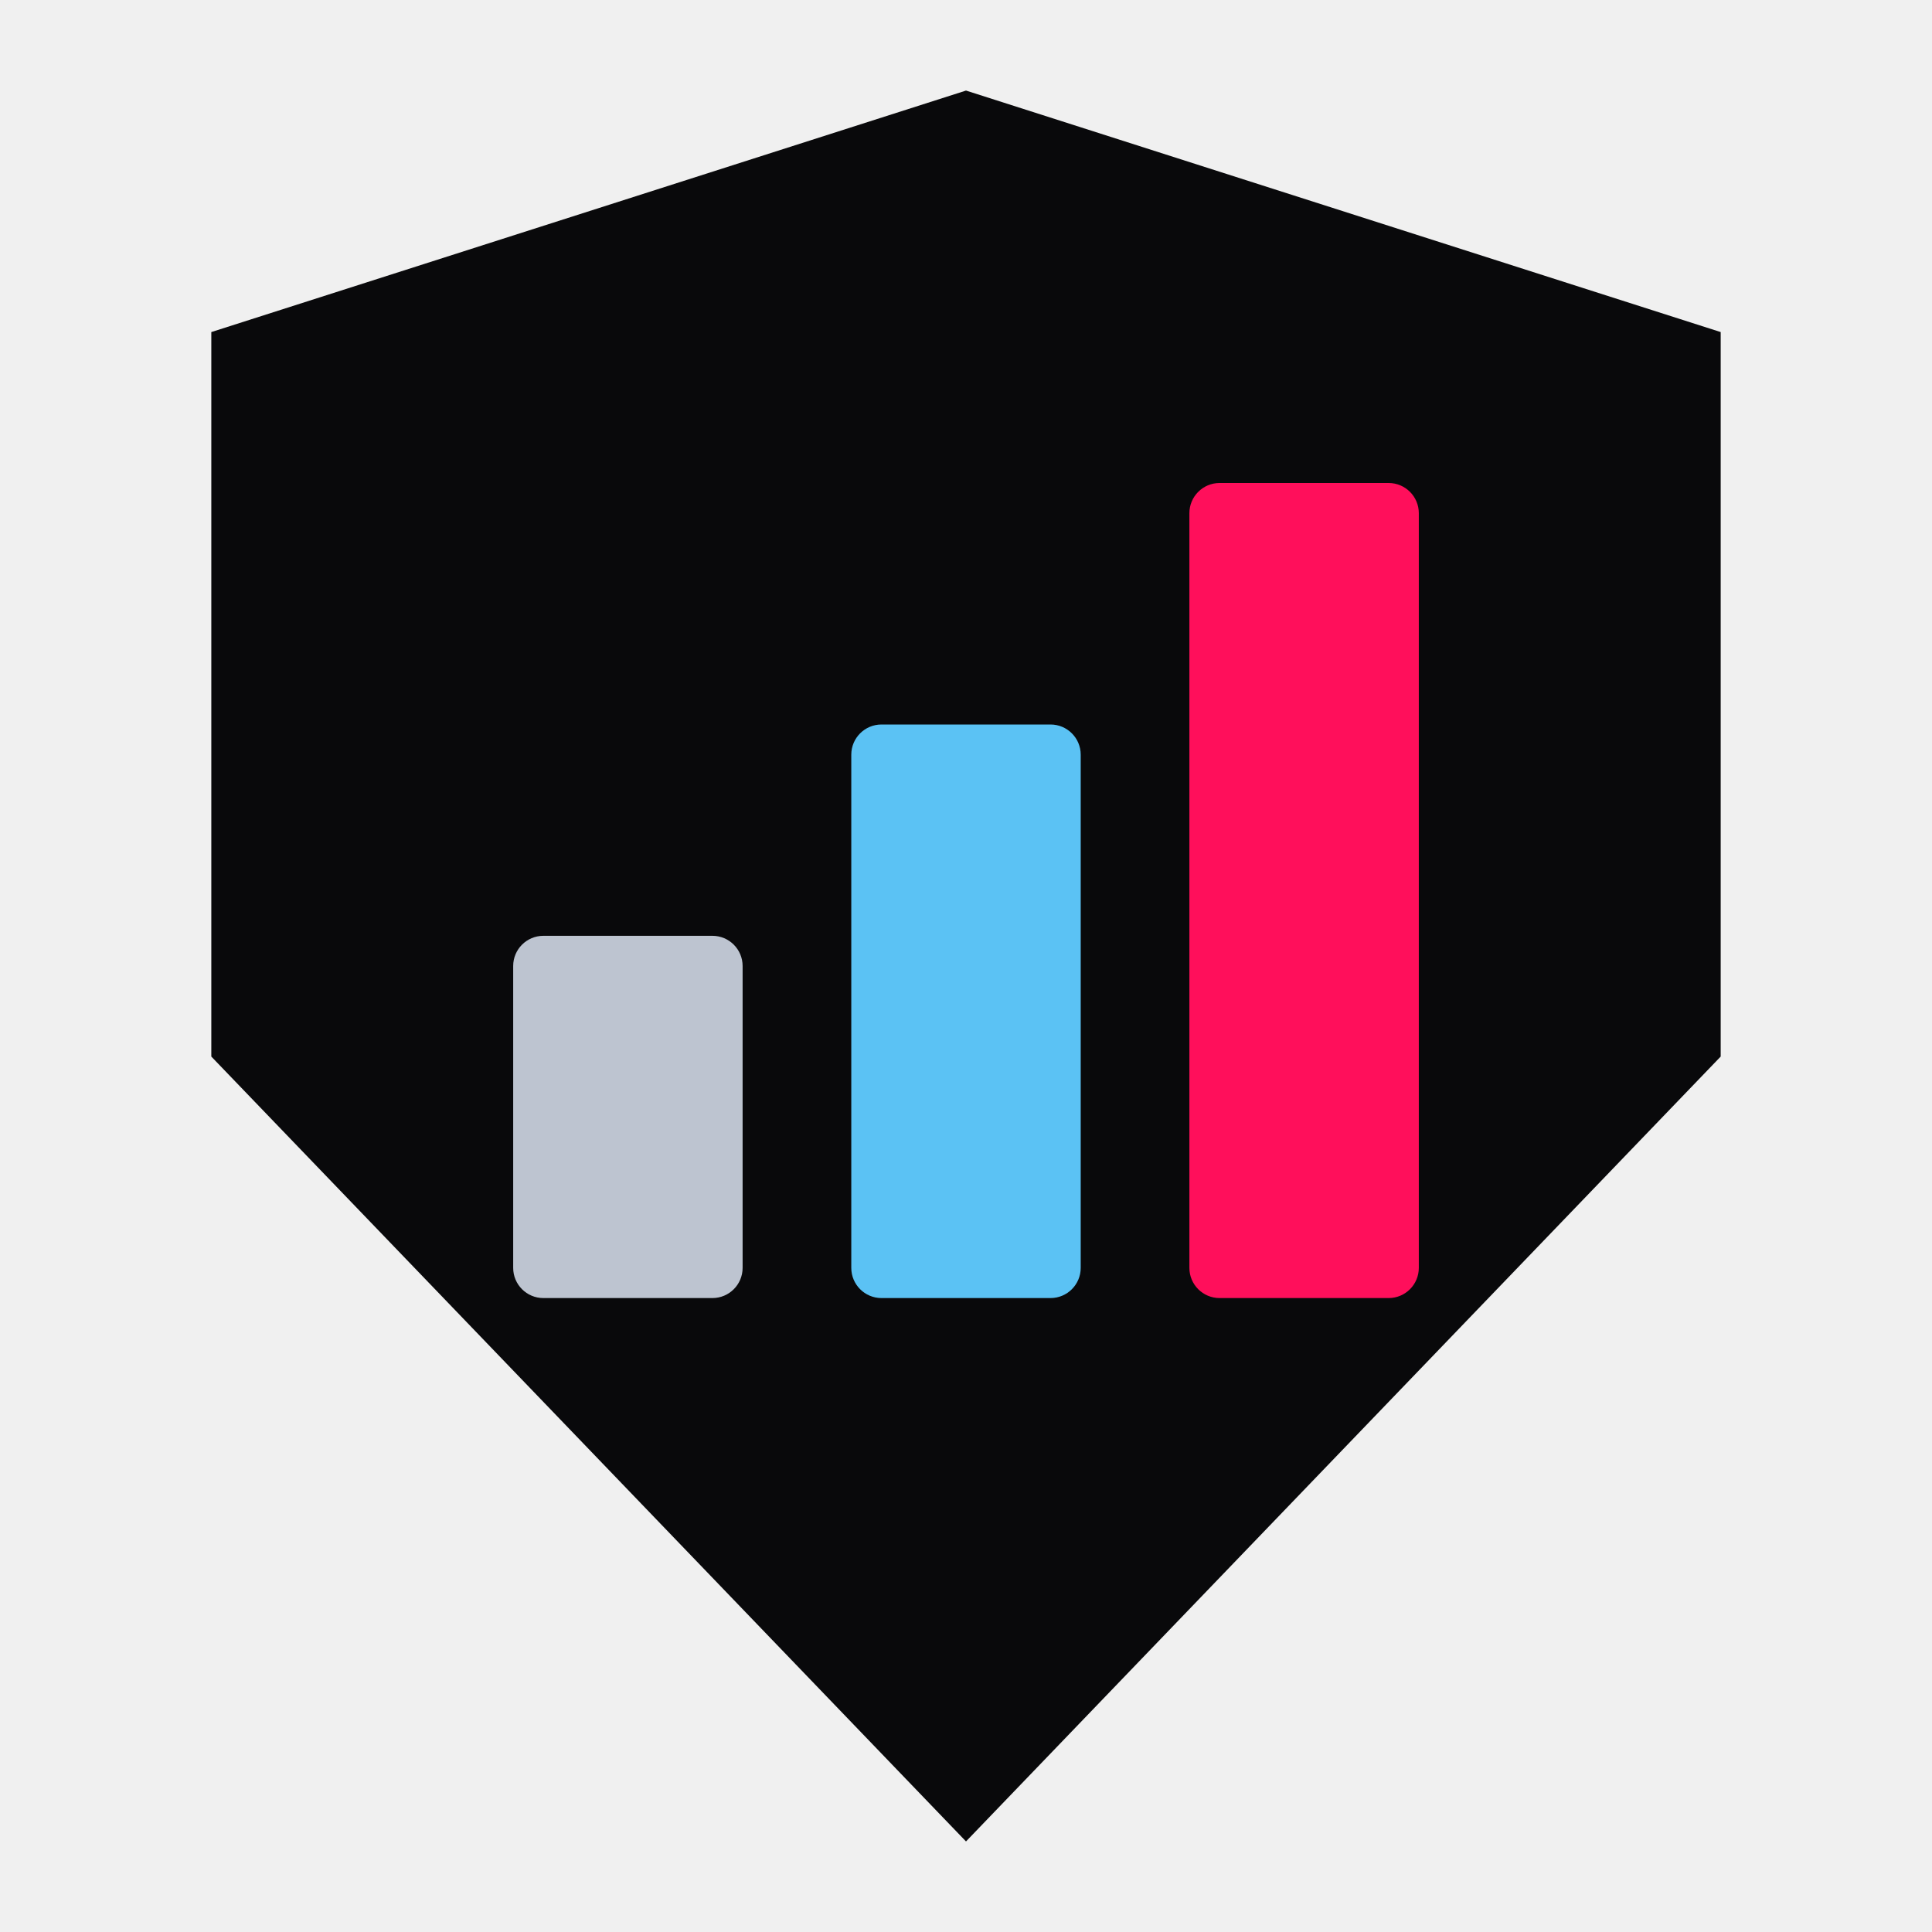
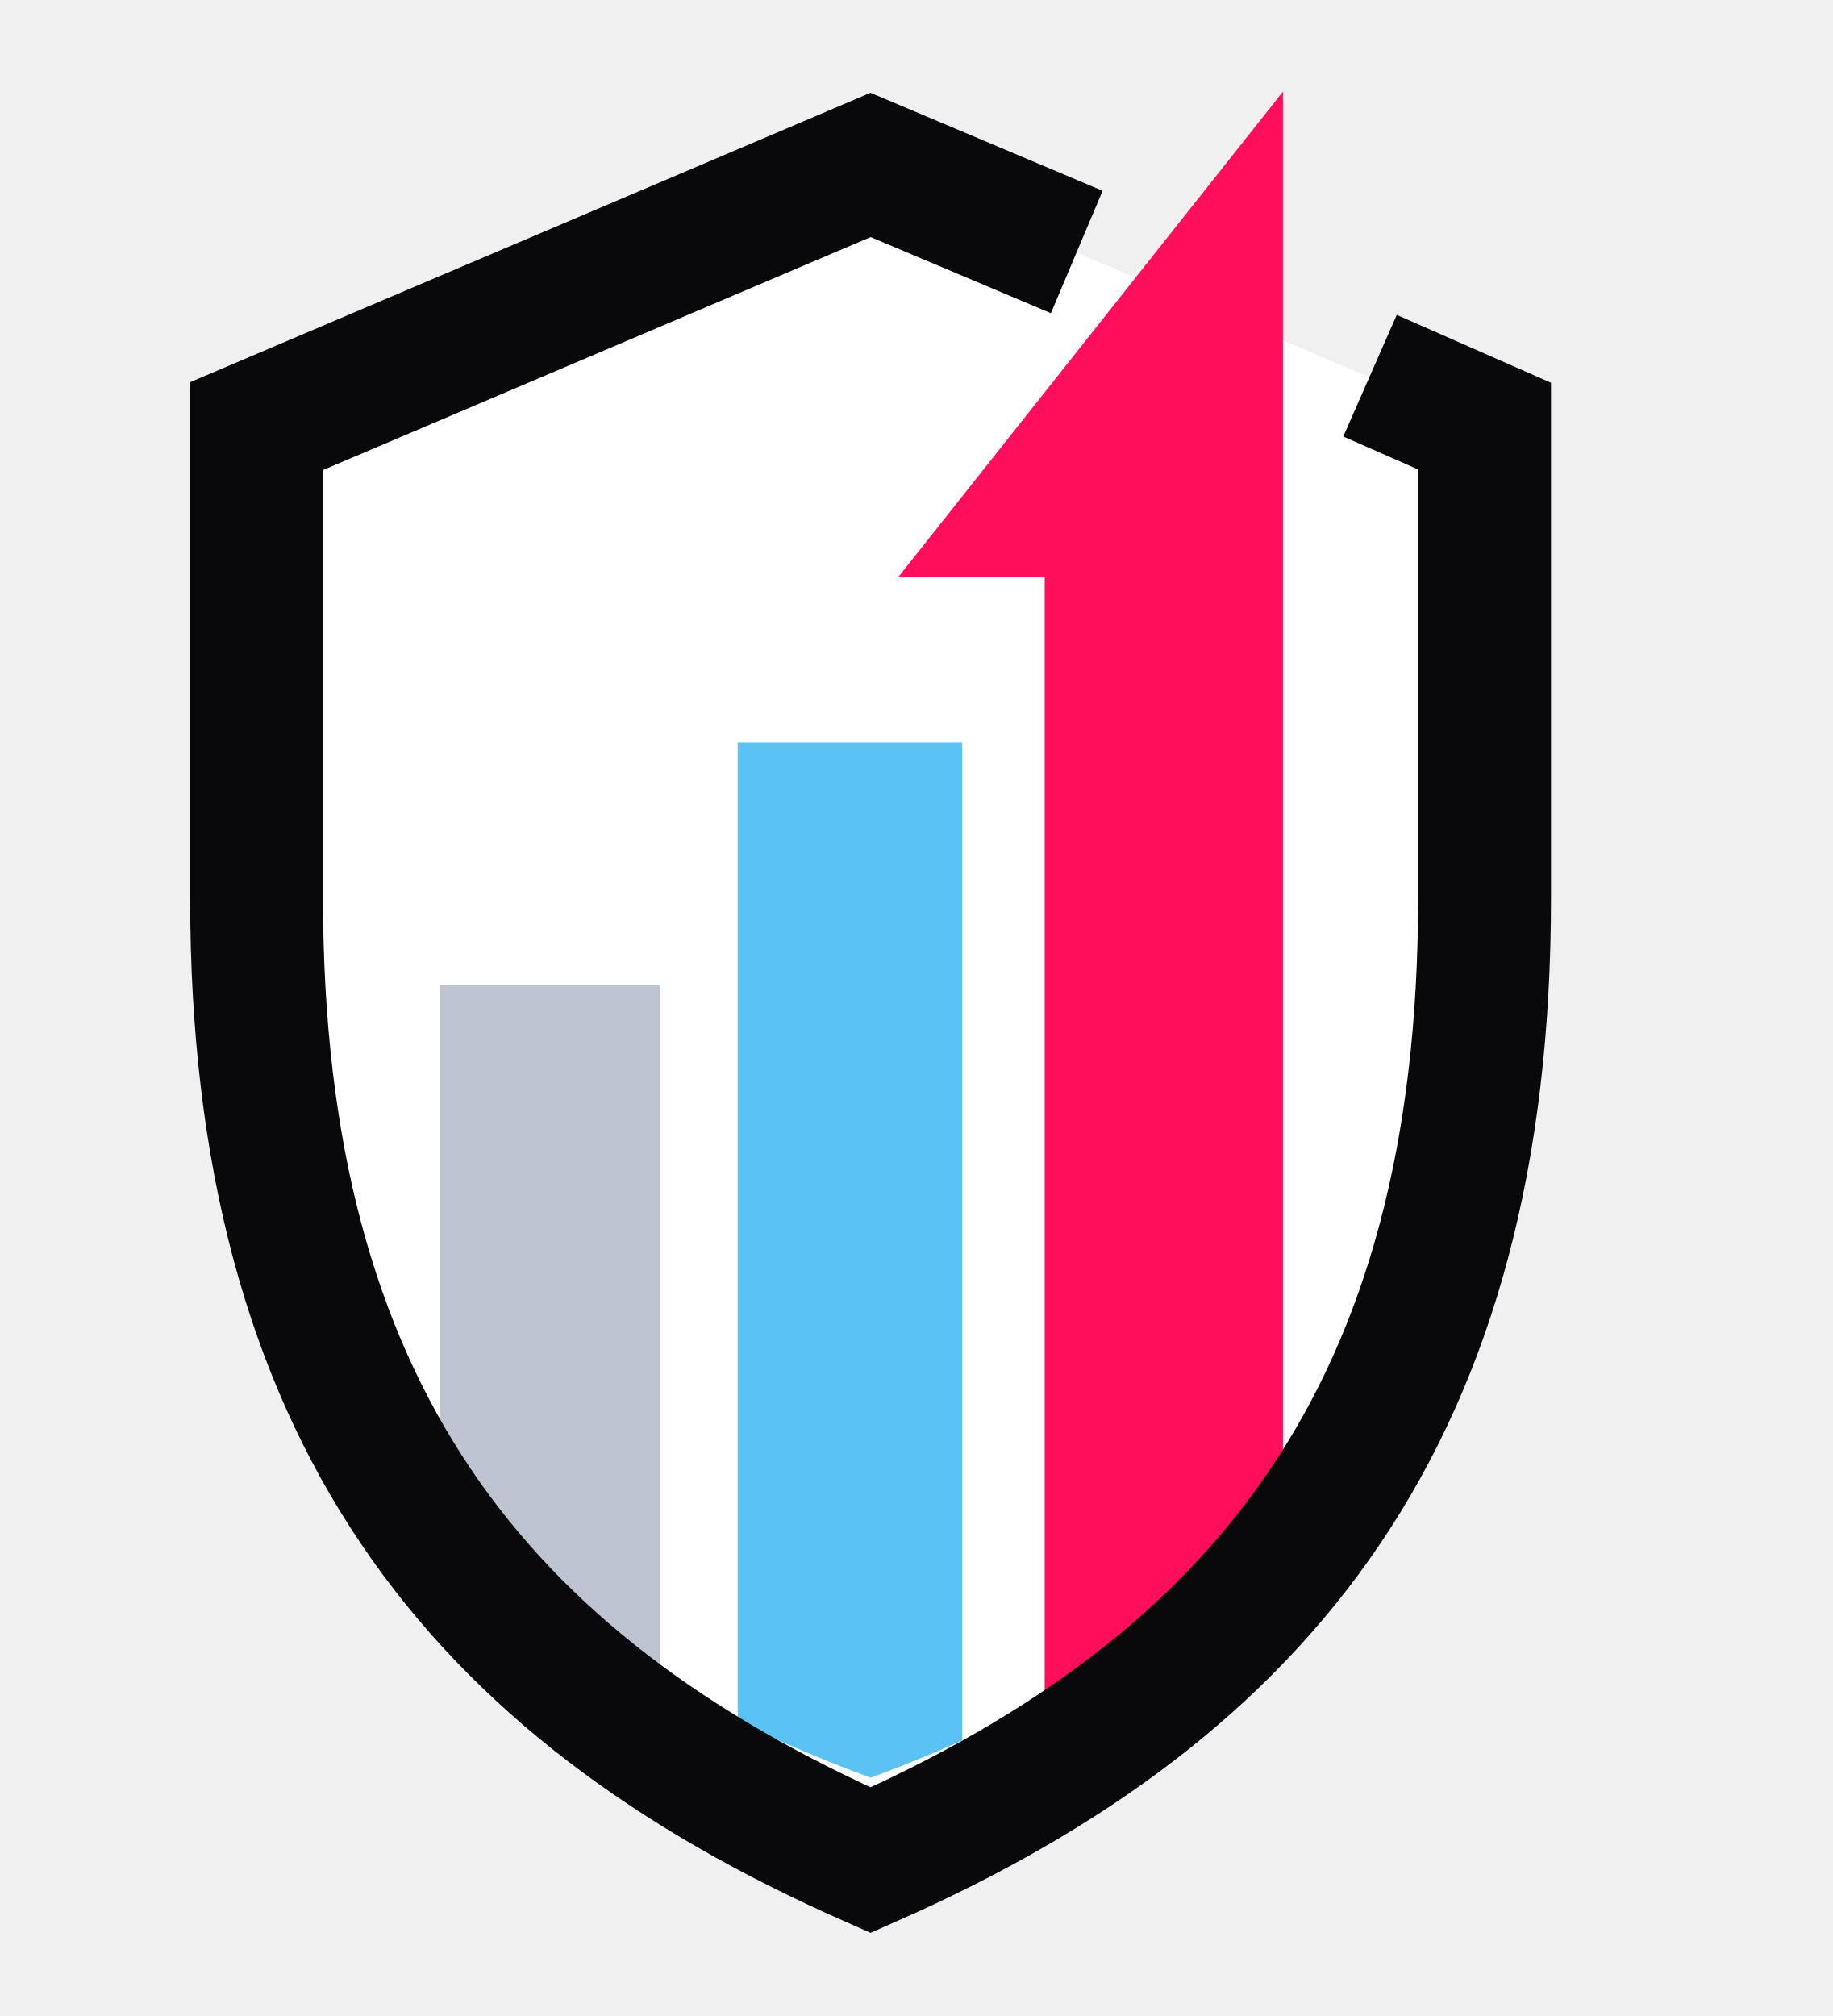
- <svg xmlns="http://www.w3.org/2000/svg" viewBox="0 0 32 32" fill="none">
-   <path d="M16 1.5L28.5 5.5V17.5L16 30.5L3.5 17.5V5.5L16 1.5Z" fill="#09090B" />
-   <rect x="8.5" y="15.5" width="3.8" height="6" rx="0.5" fill="#BDC4D0" />
-   <rect x="14.1" y="12" width="3.8" height="9.5" rx="0.5" fill="#5BC2F4" />
-   <rect x="19.7" y="8" width="3.8" height="13.5" rx="0.5" fill="#FF0F5B" />
+ <svg xmlns="http://www.w3.org/2000/svg" viewBox="0 0 40 44" fill="none">
+   <defs>
+     <clipPath id="aegistic-favicon-clip">
+       <path d="M7.2 0H30.8V22.8C30.8 31.2 27.1 35.8 19 38.8C10.9 35.8 7.2 31.2 7.2 22.8V0Z" />
+     </clipPath>
+   </defs>
+   <path d="M19 3.6L32.4 9.3V19.6C32.4 30.8 27.6 36.8 19 40.6C10.4 36.8 5.6 30.8 5.6 19.6V9.3L19 3.6Z" fill="#FFFFFF" />
+   <g clip-path="url(#aegistic-favicon-clip)">
+     <rect x="9.6" y="21.5" width="4.8" height="19" fill="#BDC4D0" />
+     <rect x="16.1" y="16.2" width="4.9" height="24" fill="#5BC2F4" />
+     <path d="M19.6 12.6L28.0 2.0V39.5H22.8V12.6H19.6Z" fill="#FF0F5B" />
+   </g>
+   <path d="M29.9 8.2L32.4 9.3V19.6C32.4 30.8 27.6 36.8 19 40.6C10.4 36.8 5.6 30.8 5.6 19.6V9.3L19 3.6L23.5 5.5" stroke="#09090B" stroke-width="2.9" stroke-linecap="butt" stroke-linejoin="miter" />
</svg>
